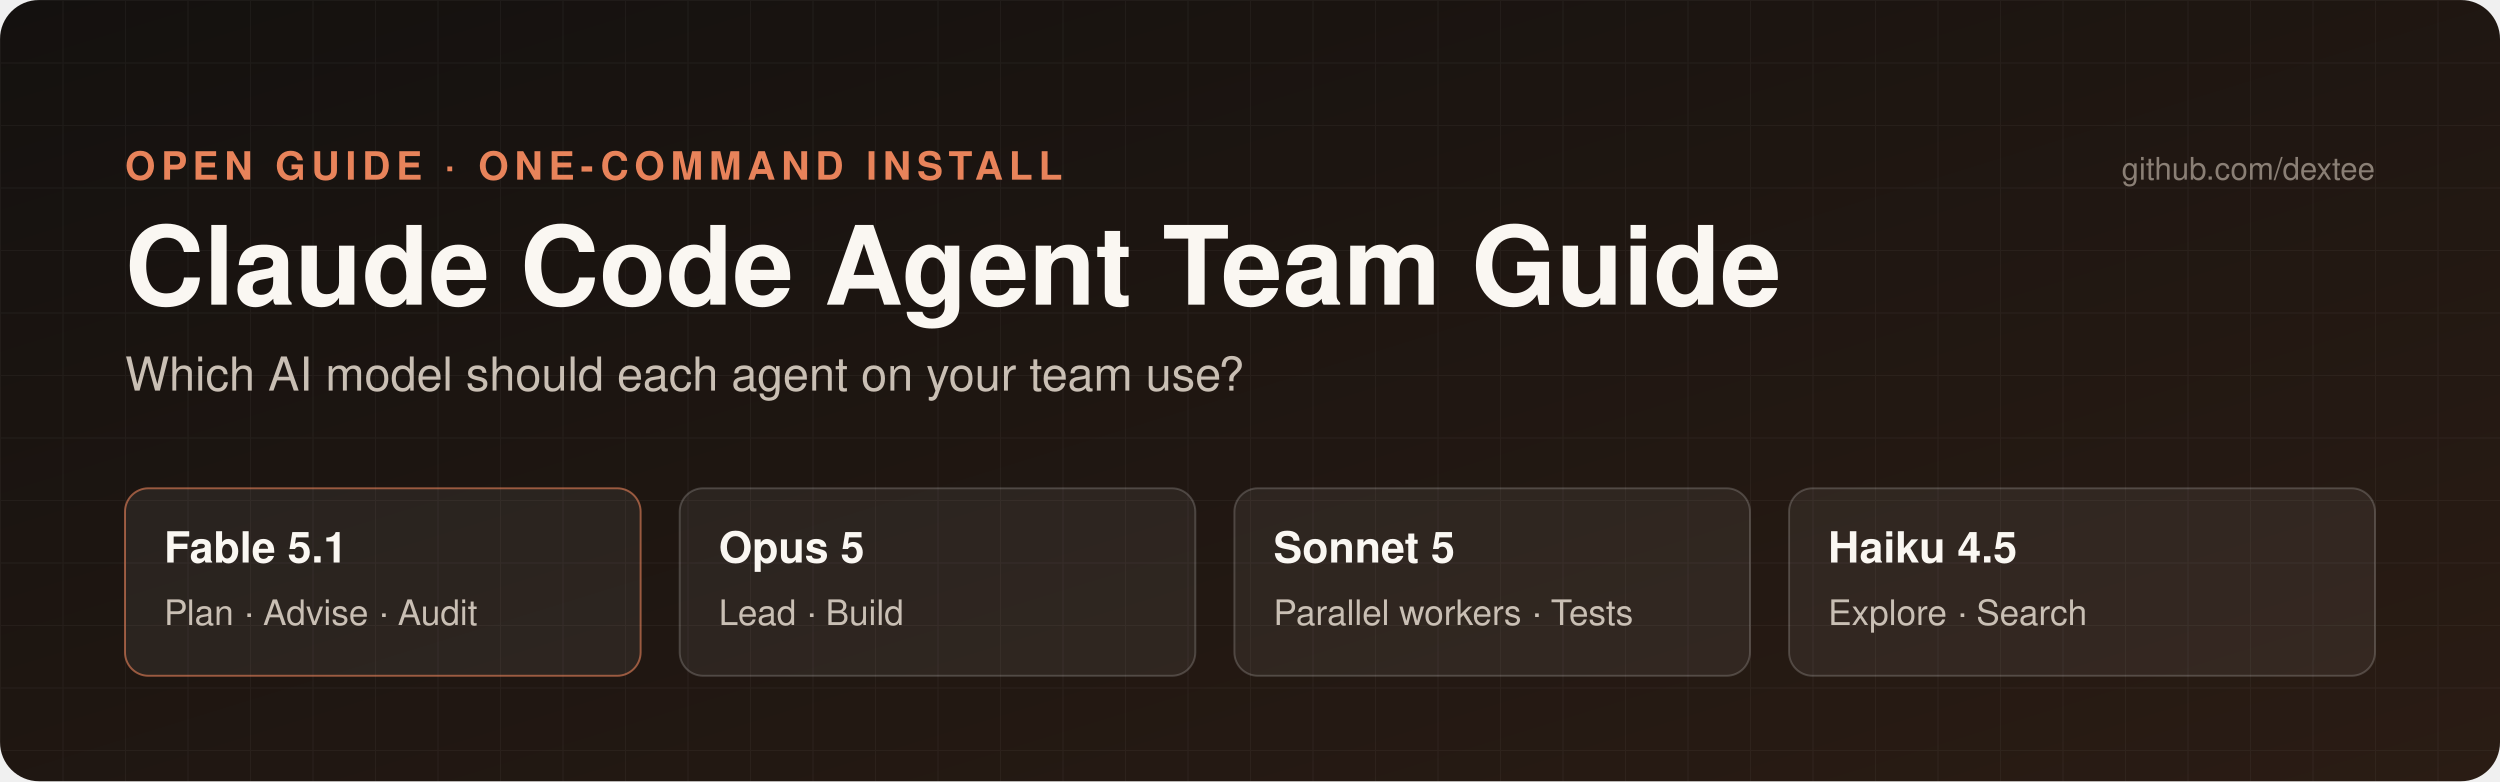
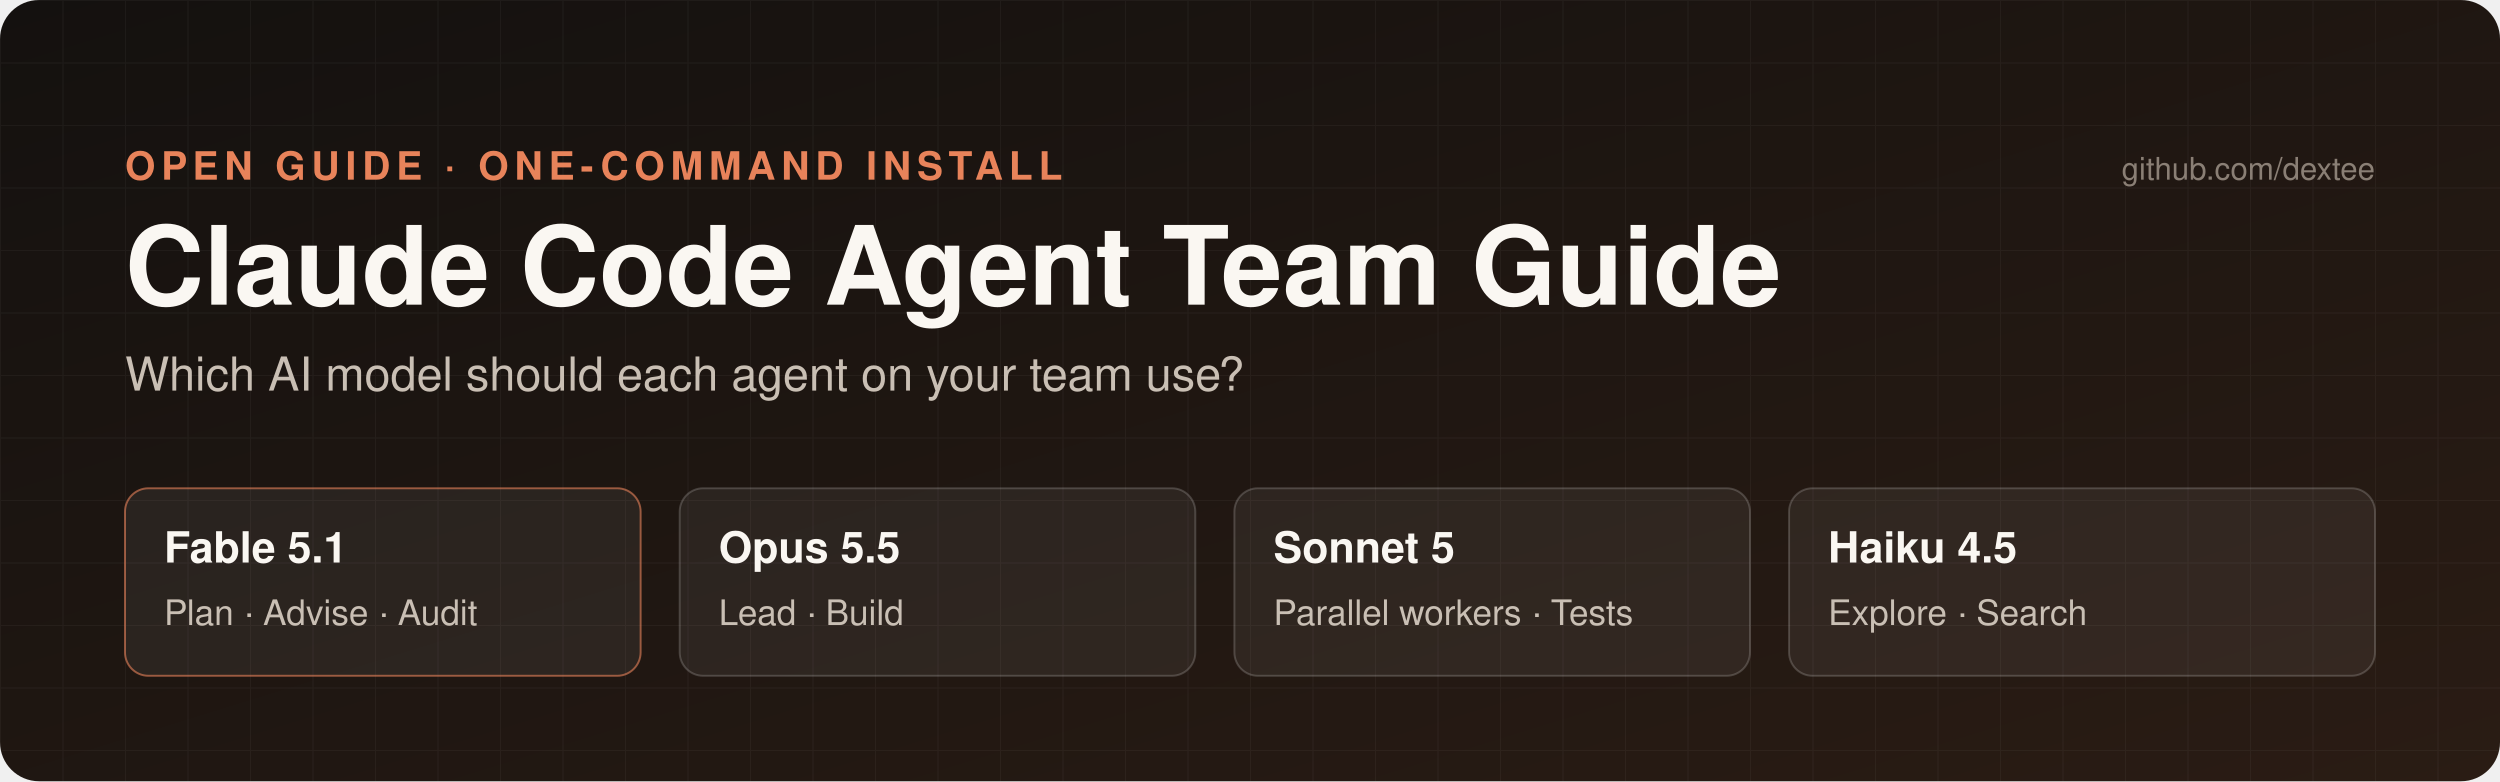
<svg xmlns="http://www.w3.org/2000/svg" width="1280" height="400" viewBox="0 0 1280 400" role="img" aria-labelledby="t d">
  <defs>
    <linearGradient id="bg" x1="0" y1="0" x2="1" y2="1">
      <stop offset="0" stop-color="#14110f" />
      <stop offset="1" stop-color="#2a1c14" />
    </linearGradient>
    <pattern id="grid" width="32" height="32" patternUnits="userSpaceOnUse">
      <path d="M32 0H0V32" fill="none" stroke="#ffffff" stroke-opacity="0.04" />
    </pattern>
  </defs>
  <rect width="1280" height="400" rx="20" fill="url(#bg)" />
  <rect width="1280" height="400" rx="20" fill="url(#grid)" />
  <g font-family="-apple-system, 'Segoe UI', Helvetica, Arial, sans-serif">
    <text x="64" y="92" fill="#e8835a" font-size="20" font-weight="600" letter-spacing="3">OPEN GUIDE · ONE-COMMAND INSTALL</text>
    <text x="64" y="156" fill="#faf7f2" font-size="56" font-weight="700">Claude Code Agent Team Guide</text>
    <text x="64" y="200" fill="#c9bfb4" font-size="24">Which AI model should each agent on your team use?</text>
    <g font-size="18">
      <g transform="translate(64,250)">
        <rect width="264" height="96" rx="12" fill="#ffffff" fill-opacity="0.06" stroke="#e8835a" stroke-opacity="0.6" />
        <text x="20" y="38" fill="#faf7f2" font-weight="700" font-size="22">Fable 5.1</text>
        <text x="20" y="70" fill="#c9bfb4">Plan · Advise · Audit</text>
      </g>
      <g transform="translate(348,250)">
        <rect width="264" height="96" rx="12" fill="#ffffff" fill-opacity="0.06" stroke="#ffffff" stroke-opacity="0.18" />
-         <text x="20" y="38" fill="#faf7f2" font-weight="700" font-size="22">Opus 5</text>
+         <text x="20" y="38" fill="#faf7f2" font-weight="700" font-size="22">Opus 5.5</text>
        <text x="20" y="70" fill="#c9bfb4">Lead · Build</text>
      </g>
      <g transform="translate(632,250)">
        <rect width="264" height="96" rx="12" fill="#ffffff" fill-opacity="0.06" stroke="#ffffff" stroke-opacity="0.18" />
        <text x="20" y="38" fill="#faf7f2" font-weight="700" font-size="22">Sonnet 5</text>
        <text x="20" y="70" fill="#c9bfb4">Parallel workers · Tests</text>
      </g>
      <g transform="translate(916,250)">
        <rect width="300" height="96" rx="12" fill="#ffffff" fill-opacity="0.06" stroke="#ffffff" stroke-opacity="0.18" />
        <text x="20" y="38" fill="#faf7f2" font-weight="700" font-size="22">Haiku 4.5</text>
        <text x="20" y="70" fill="#c9bfb4">Explore · Search</text>
      </g>
    </g>
    <text x="1216" y="92" fill="#8a7f75" font-size="16" text-anchor="end">github.com/dextee</text>
  </g>
</svg>
